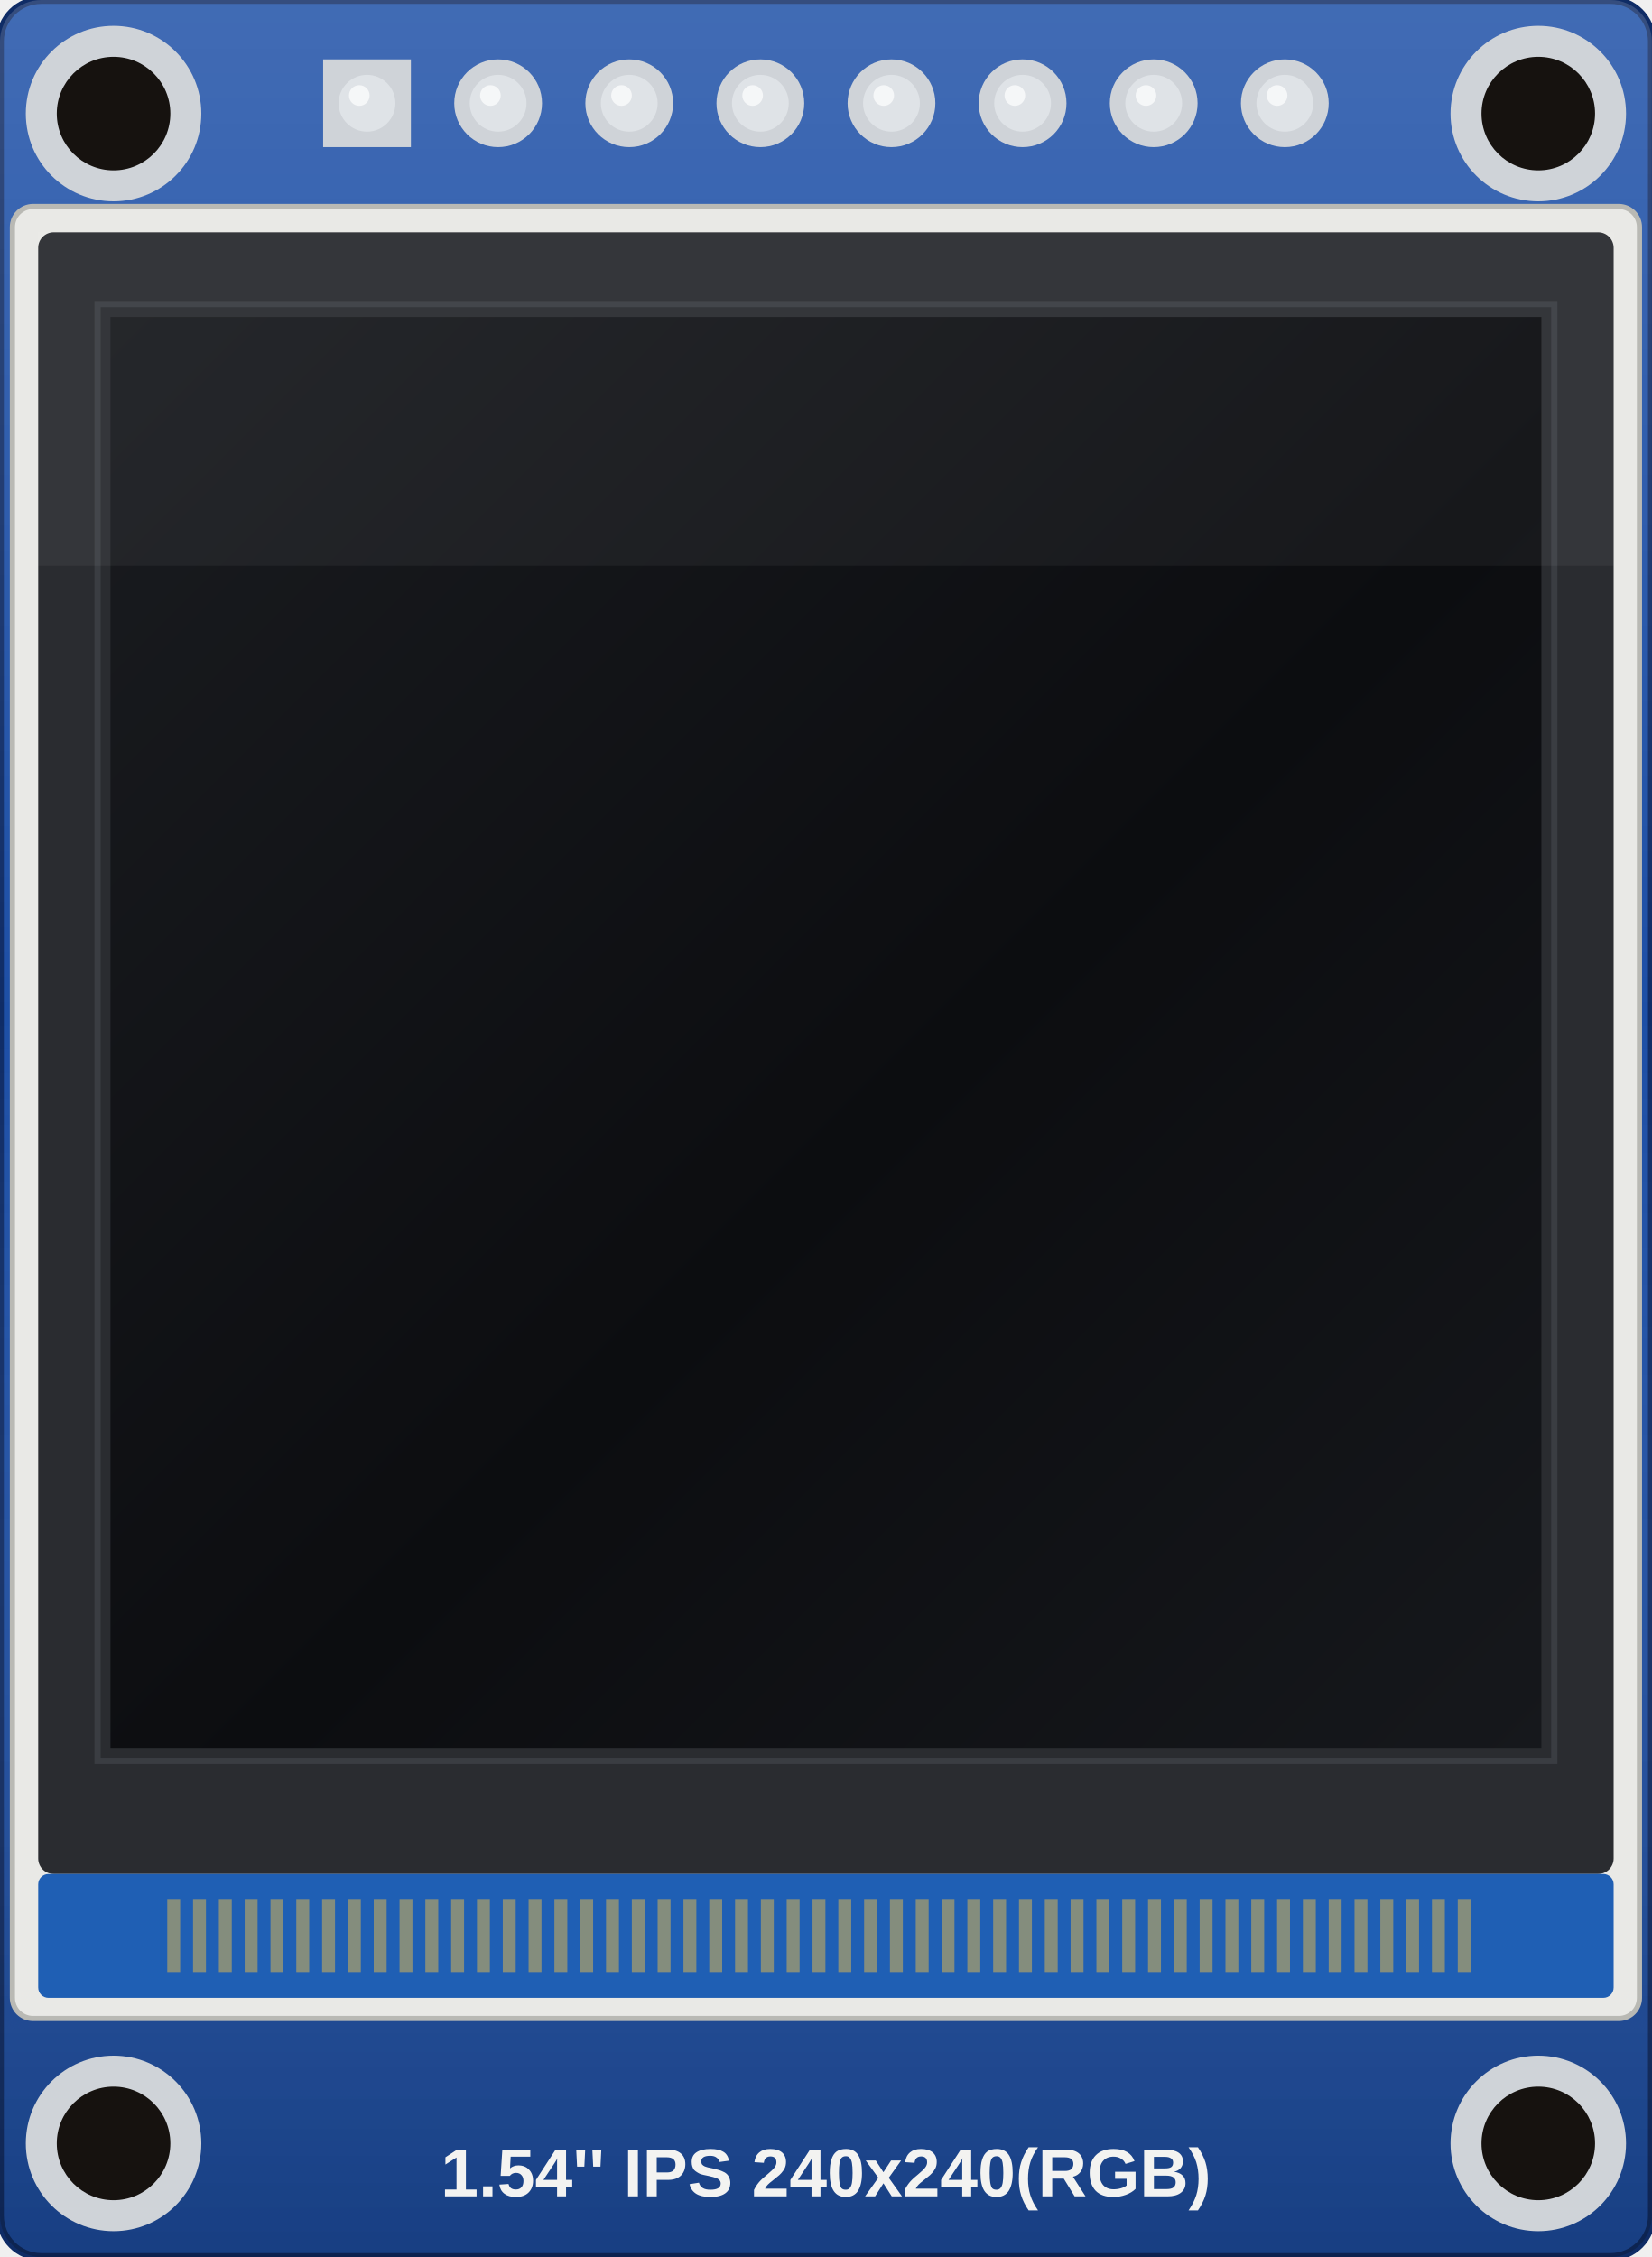
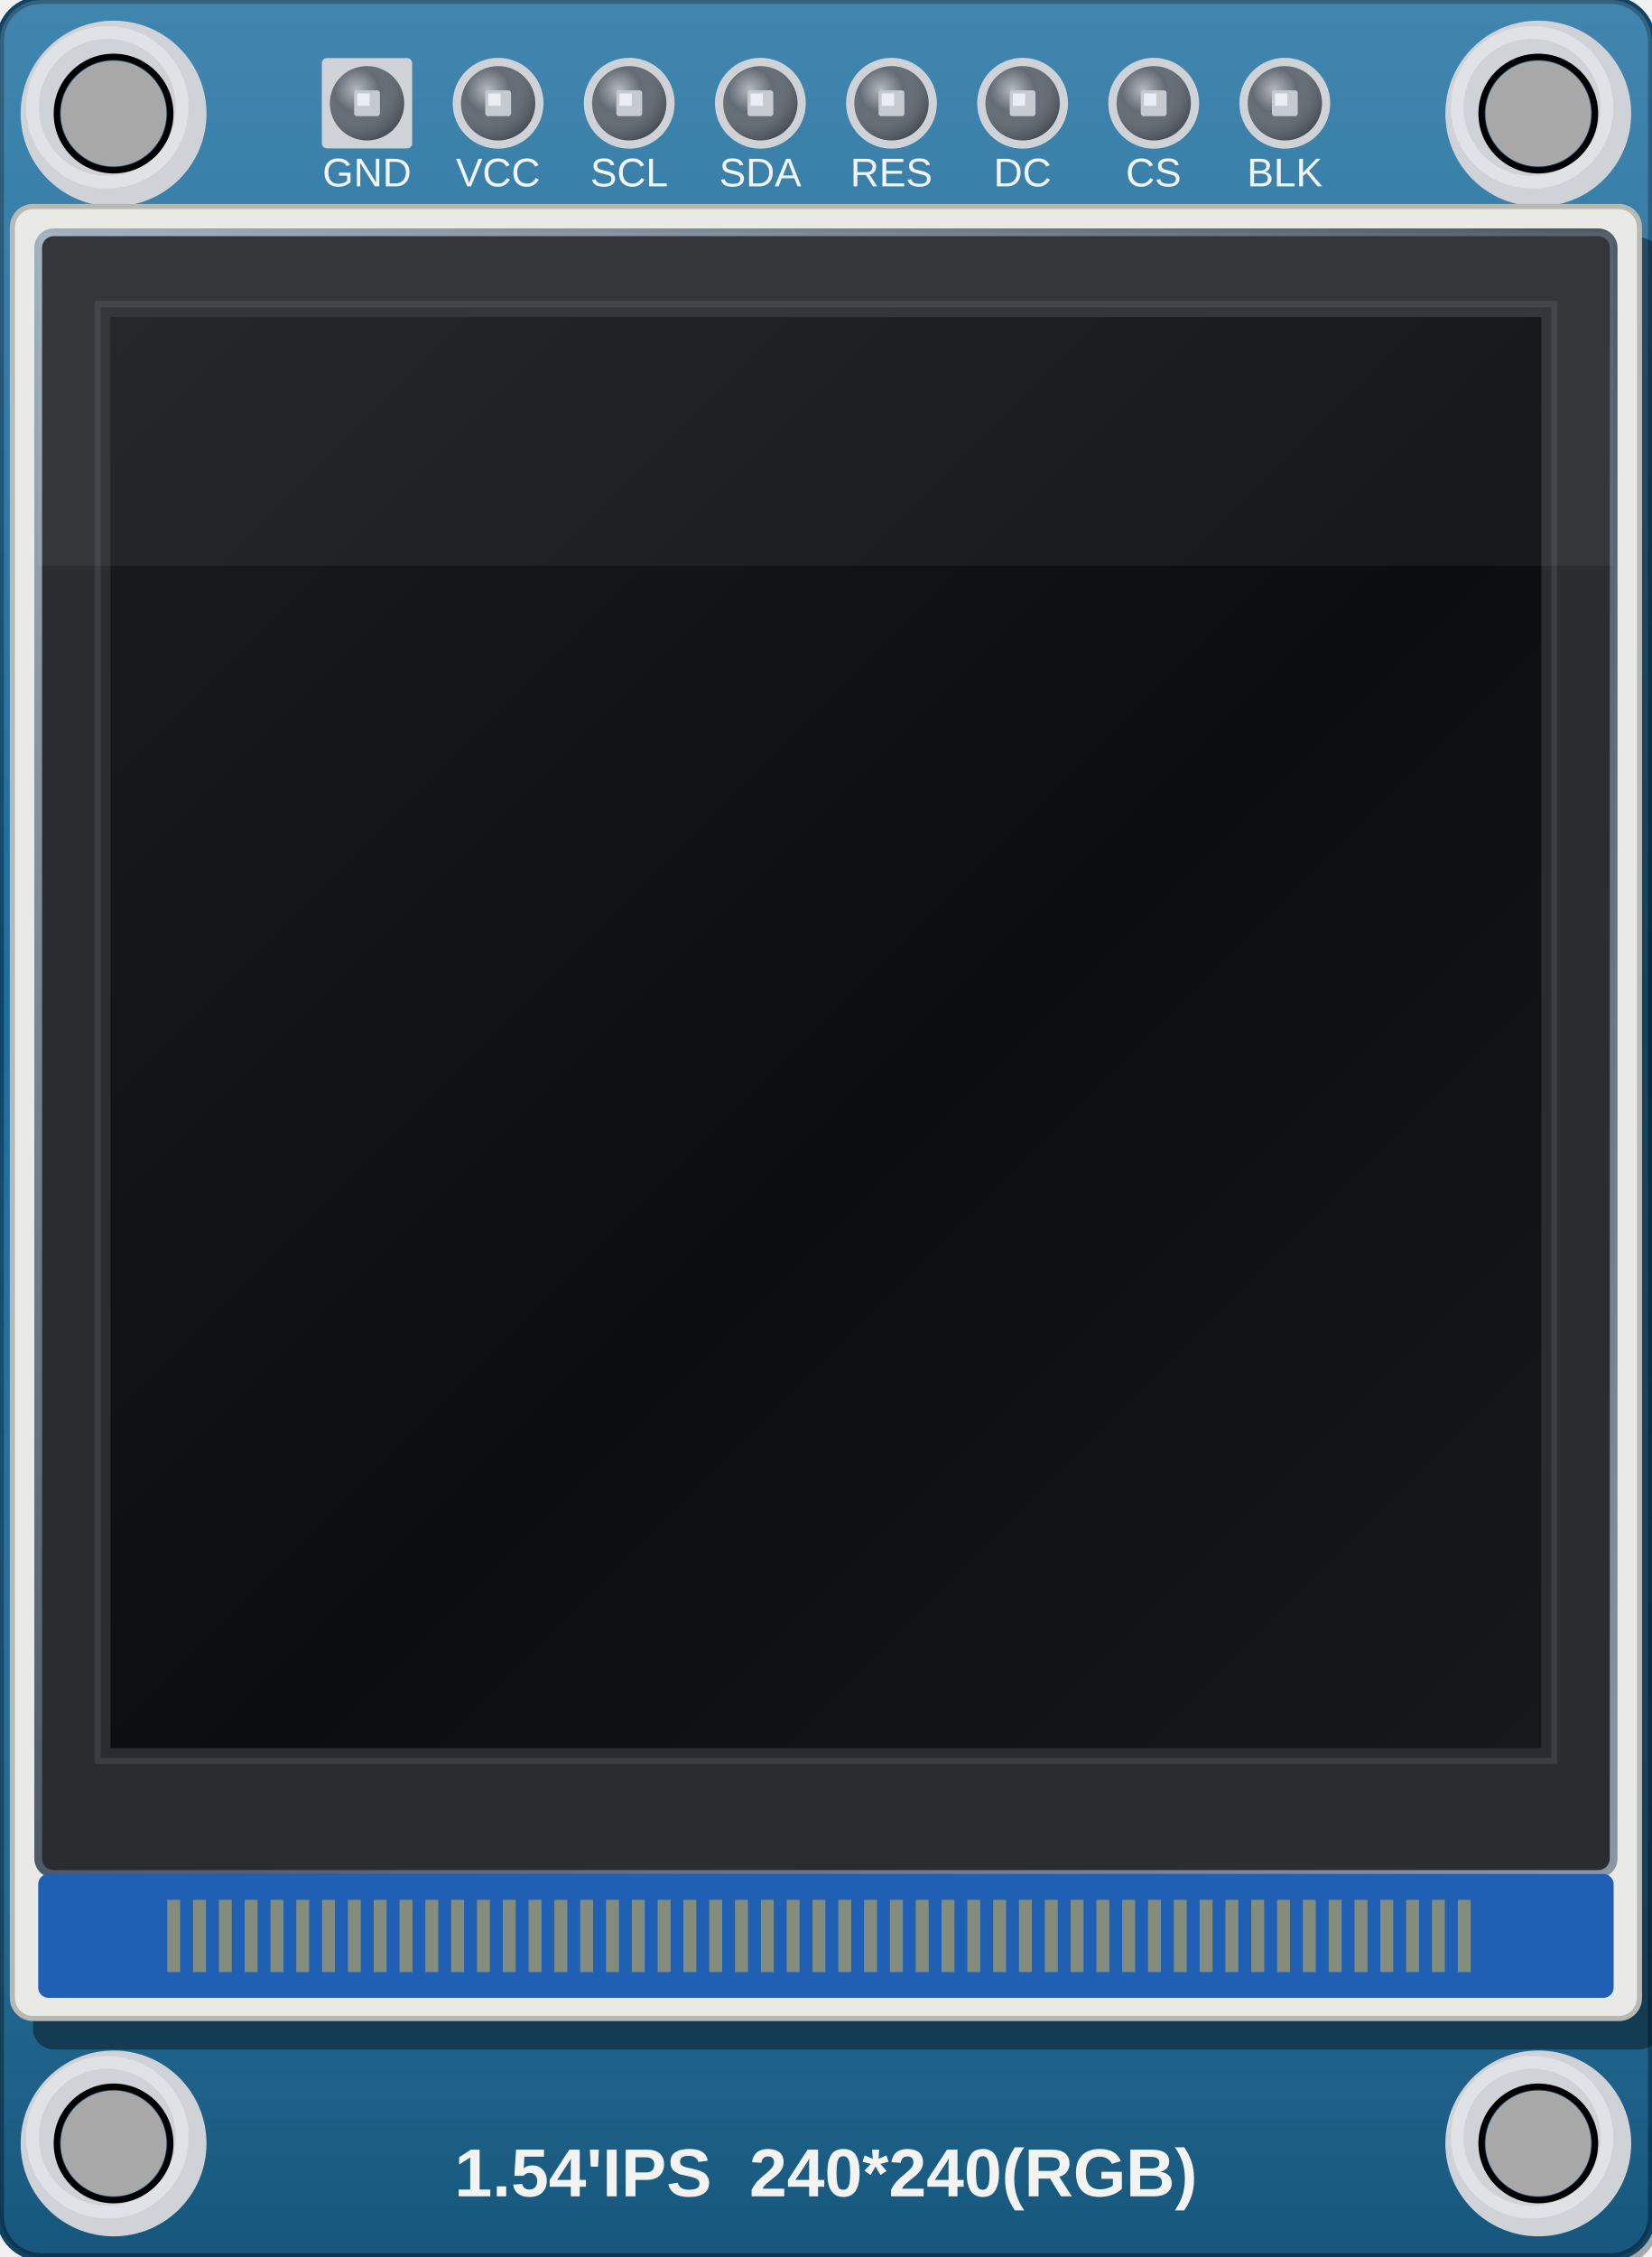
<svg xmlns="http://www.w3.org/2000/svg" version="1.1" width="120.945px" height="165.241px" viewBox="0 0 120.945 165.241">
  <defs>
    <linearGradient id="luz" x1="0" y1="0" x2="0" y2="1">
      <stop offset="0" stop-color="#ffffff" stop-opacity="0.16" />
      <stop offset="0.45" stop-color="#ffffff" stop-opacity="0" />
      <stop offset="1" stop-color="#000000" stop-opacity="0.22" />
    </linearGradient>
    <linearGradient id="metal" x1="0" y1="0" x2="0" y2="1">
      <stop offset="0" stop-color="#f4f6f8" />
      <stop offset="0.5" stop-color="#b9bfc6" />
      <stop offset="1" stop-color="#868d95" />
    </linearGradient>
    <linearGradient id="metal-h" x1="0" y1="0" x2="1" y2="0">
      <stop offset="0" stop-color="#8a9199" />
      <stop offset="0.35" stop-color="#eef1f4" />
      <stop offset="0.7" stop-color="#b3b9c0" />
      <stop offset="1" stop-color="#7c838b" />
    </linearGradient>
    <radialGradient id="lata" cx="0.4" cy="0.38" r="0.66">
      <stop offset="0" stop-color="#f6f8fa" />
      <stop offset="0.6" stop-color="#c3c9cf" />
      <stop offset="1" stop-color="#8c939b" />
    </radialGradient>
    <linearGradient id="plastico" x1="0" y1="0" x2="0" y2="1">
      <stop offset="0" stop-color="#3a3c40" />
      <stop offset="1" stop-color="#16171a" />
    </linearGradient>
    <linearGradient id="ouro" x1="0" y1="0" x2="0" y2="1">
      <stop offset="0" stop-color="#f4dc8c" />
      <stop offset="1" stop-color="#b88a2c" />
    </linearGradient>
+     <radialGradient id="solda" cx="0.36" cy="0.32" r="0.78">
+       <stop offset="0" stop-color="#ffffff" stop-opacity="0.55" />
+       <stop offset="0.38" stop-color="#ffffff" stop-opacity="0.06" />
+       <stop offset="1" stop-color="#000000" stop-opacity="0.35" />
+     </radialGradient>
+     <linearGradient id="vidro-borda" x1="0" y1="0" x2="1" y2="1">
+       <stop offset="0" stop-color="#9fb0bf" />
+       <stop offset="0.5" stop-color="#4d5966" />
+       <stop offset="1" stop-color="#8996a3" />
+     </linearGradient>
+     <pattern id="trama" x="0" y="0" width="2.4" height="2.4" patternUnits="userSpaceOnUse" patternTransform="rotate(40)">
+       <rect width="2.4" height="2.4" fill="#1e1f23" />
+       <rect width="2.4" height="1.1" fill="#2b2c31" />
+     </pattern>
    <linearGradient id="vidro-tft" x1="0" y1="0" x2="1" y2="1">
      <stop offset="0" stop-color="#1a1c20" />
      <stop offset="0.55" stop-color="#0c0d10" />
      <stop offset="1" stop-color="#16181c" />
    </linearGradient>
  </defs>
-   <rect x="0" y="0" width="120.945" height="165.241" rx="3.024" fill="#1d4fa6" stroke="#0f2c66" stroke-width="0.567" />
-   <rect x="0" y="0" width="120.945" height="165.241" rx="3.024" fill="url(#luz)" />
-   <circle cx="8.315" cy="8.315" r="6.425" fill="#cfd3d8" />
-   <circle cx="8.315" cy="8.315" r="4.157" fill="#16120f" />
-   <circle cx="8.315" cy="156.926" r="6.425" fill="#cfd3d8" />
-   <circle cx="8.315" cy="156.926" r="4.157" fill="#16120f" />
-   <circle cx="112.63" cy="8.315" r="6.425" fill="#cfd3d8" />
-   <circle cx="112.63" cy="8.315" r="4.157" fill="#16120f" />
-   <circle cx="112.63" cy="156.926" r="6.425" fill="#cfd3d8" />
-   <circle cx="112.63" cy="156.926" r="4.157" fill="#16120f" />
+   <rect x="0.454" y="0.605" width="120.945" height="165.241" rx="3.024" fill="#000000" fill-opacity="0.3" />
+   <path fill-rule="evenodd" d="M3.024 0 L117.921 0 A3.024 3.024 0 0 1 120.945 3.024 L120.945 162.217 A3.024 3.024 0 0 1 117.921 165.241 L3.024 165.241 A3.024 3.024 0 0 1 0 162.217 L0 3.024 A3.024 3.024 0 0 1 3.024 0 Z M4.157 8.315 A4.157 4.157 0 1 0 12.472 8.315 A4.157 4.157 0 1 0 4.157 8.315 Z M4.157 156.926 A4.157 4.157 0 1 0 12.472 156.926 A4.157 4.157 0 1 0 4.157 156.926 Z M108.472 8.315 A4.157 4.157 0 1 0 116.787 8.315 A4.157 4.157 0 1 0 108.472 8.315 Z M108.472 156.926 A4.157 4.157 0 1 0 116.787 156.926 A4.157 4.157 0 1 0 108.472 156.926 Z" fill="#1c6e9e" stroke="#0f4466" stroke-width="0.567" />
+   <path fill-rule="evenodd" d="M3.024 0 L117.921 0 A3.024 3.024 0 0 1 120.945 3.024 L120.945 162.217 A3.024 3.024 0 0 1 117.921 165.241 L3.024 165.241 A3.024 3.024 0 0 1 0 162.217 L0 3.024 A3.024 3.024 0 0 1 3.024 0 Z M4.157 8.315 A4.157 4.157 0 1 0 12.472 8.315 A4.157 4.157 0 1 0 4.157 8.315 Z M4.157 156.926 A4.157 4.157 0 1 0 12.472 156.926 A4.157 4.157 0 1 0 4.157 156.926 Z M108.472 8.315 A4.157 4.157 0 1 0 116.787 8.315 A4.157 4.157 0 1 0 108.472 8.315 Z M108.472 156.926 A4.157 4.157 0 1 0 116.787 156.926 A4.157 4.157 0 1 0 108.472 156.926 Z" fill="url(#luz)" />
+   <circle cx="8.315" cy="8.315" r="5.48" fill="none" stroke="#cfd3d8" stroke-width="2.646" />
+   <circle stroke-opacity="0.35" cx="7.861" cy="7.861" r="5.48" fill="none" stroke="#ffffff" stroke-width="0.926" />
+   <circle cx="8.315" cy="8.315" r="4.157" fill="none" stroke="#000000" stroke-width="0.454" />
+   <circle cx="8.315" cy="156.926" r="5.48" fill="none" stroke="#cfd3d8" stroke-width="2.646" />
+   <circle stroke-opacity="0.35" cx="7.861" cy="156.472" r="5.48" fill="none" stroke="#ffffff" stroke-width="0.926" />
+   <circle cx="8.315" cy="156.926" r="4.157" fill="none" stroke="#000000" stroke-width="0.454" />
+   <circle cx="112.63" cy="8.315" r="5.48" fill="none" stroke="#cfd3d8" stroke-width="2.646" />
+   <circle stroke-opacity="0.35" cx="112.176" cy="7.861" r="5.48" fill="none" stroke="#ffffff" stroke-width="0.926" />
+   <circle cx="112.63" cy="8.315" r="4.157" fill="none" stroke="#000000" stroke-width="0.454" />
+   <circle cx="112.63" cy="156.926" r="5.48" fill="none" stroke="#cfd3d8" stroke-width="2.646" />
+   <circle stroke-opacity="0.35" cx="112.176" cy="156.472" r="5.48" fill="none" stroke="#ffffff" stroke-width="0.926" />
+   <circle cx="112.63" cy="156.926" r="4.157" fill="none" stroke="#000000" stroke-width="0.454" />
+   <rect x="2.419" y="17.386" width="119.131" height="132.661" rx="1.512" fill="#000000" fill-opacity="0.4" />
  <rect x="0.907" y="15.118" width="119.131" height="132.661" rx="1.512" fill="#e9e9e6" stroke="#b9b9b4" stroke-width="0.378" />
  <rect x="2.797" y="17.008" width="115.351" height="120.189" rx="1.134" fill="#2a2c30" />
  <rect x="8.088" y="23.206" width="104.769" height="104.769" fill="url(#vidro-tft)" />
  <rect x="7.143" y="22.261" width="106.658" height="106.658" fill="none" stroke="#3a3d42" stroke-width="0.454" />
+   <rect x="2.797" y="17.008" width="115.351" height="120.189" rx="1.134" fill="none" stroke="url(#vidro-borda)" stroke-width="0.567" />
  <rect x="2.797" y="137.197" width="115.351" height="9.071" rx="0.756" fill="#1f5fb4" />
  <rect x="12.246" y="139.087" width="0.945" height="5.291" fill="#d7b350" fill-opacity="0.55" />
  <rect x="14.135" y="139.087" width="0.945" height="5.291" fill="#d7b350" fill-opacity="0.55" />
  <rect x="16.025" y="139.087" width="0.945" height="5.291" fill="#d7b350" fill-opacity="0.55" />
  <rect x="17.915" y="139.087" width="0.945" height="5.291" fill="#d7b350" fill-opacity="0.55" />
  <rect x="19.805" y="139.087" width="0.945" height="5.291" fill="#d7b350" fill-opacity="0.55" />
  <rect x="21.694" y="139.087" width="0.945" height="5.291" fill="#d7b350" fill-opacity="0.55" />
  <rect x="23.584" y="139.087" width="0.945" height="5.291" fill="#d7b350" fill-opacity="0.55" />
  <rect x="25.474" y="139.087" width="0.945" height="5.291" fill="#d7b350" fill-opacity="0.55" />
  <rect x="27.364" y="139.087" width="0.945" height="5.291" fill="#d7b350" fill-opacity="0.55" />
  <rect x="29.254" y="139.087" width="0.945" height="5.291" fill="#d7b350" fill-opacity="0.55" />
  <rect x="31.143" y="139.087" width="0.945" height="5.291" fill="#d7b350" fill-opacity="0.55" />
  <rect x="33.033" y="139.087" width="0.945" height="5.291" fill="#d7b350" fill-opacity="0.55" />
  <rect x="34.923" y="139.087" width="0.945" height="5.291" fill="#d7b350" fill-opacity="0.55" />
  <rect x="36.813" y="139.087" width="0.945" height="5.291" fill="#d7b350" fill-opacity="0.55" />
  <rect x="38.702" y="139.087" width="0.945" height="5.291" fill="#d7b350" fill-opacity="0.55" />
  <rect x="40.592" y="139.087" width="0.945" height="5.291" fill="#d7b350" fill-opacity="0.55" />
  <rect x="42.482" y="139.087" width="0.945" height="5.291" fill="#d7b350" fill-opacity="0.55" />
  <rect x="44.372" y="139.087" width="0.945" height="5.291" fill="#d7b350" fill-opacity="0.55" />
  <rect x="46.261" y="139.087" width="0.945" height="5.291" fill="#d7b350" fill-opacity="0.55" />
  <rect x="48.151" y="139.087" width="0.945" height="5.291" fill="#d7b350" fill-opacity="0.55" />
  <rect x="50.041" y="139.087" width="0.945" height="5.291" fill="#d7b350" fill-opacity="0.55" />
  <rect x="51.931" y="139.087" width="0.945" height="5.291" fill="#d7b350" fill-opacity="0.55" />
  <rect x="53.82" y="139.087" width="0.945" height="5.291" fill="#d7b350" fill-opacity="0.55" />
  <rect x="55.71" y="139.087" width="0.945" height="5.291" fill="#d7b350" fill-opacity="0.55" />
  <rect x="57.6" y="139.087" width="0.945" height="5.291" fill="#d7b350" fill-opacity="0.55" />
  <rect x="59.49" y="139.087" width="0.945" height="5.291" fill="#d7b350" fill-opacity="0.55" />
  <rect x="61.38" y="139.087" width="0.945" height="5.291" fill="#d7b350" fill-opacity="0.55" />
  <rect x="63.269" y="139.087" width="0.945" height="5.291" fill="#d7b350" fill-opacity="0.55" />
  <rect x="65.159" y="139.087" width="0.945" height="5.291" fill="#d7b350" fill-opacity="0.55" />
  <rect x="67.049" y="139.087" width="0.945" height="5.291" fill="#d7b350" fill-opacity="0.55" />
  <rect x="68.939" y="139.087" width="0.945" height="5.291" fill="#d7b350" fill-opacity="0.55" />
  <rect x="70.828" y="139.087" width="0.945" height="5.291" fill="#d7b350" fill-opacity="0.55" />
  <rect x="72.718" y="139.087" width="0.945" height="5.291" fill="#d7b350" fill-opacity="0.55" />
  <rect x="74.608" y="139.087" width="0.945" height="5.291" fill="#d7b350" fill-opacity="0.55" />
  <rect x="76.498" y="139.087" width="0.945" height="5.291" fill="#d7b350" fill-opacity="0.55" />
  <rect x="78.387" y="139.087" width="0.945" height="5.291" fill="#d7b350" fill-opacity="0.55" />
  <rect x="80.277" y="139.087" width="0.945" height="5.291" fill="#d7b350" fill-opacity="0.55" />
  <rect x="82.167" y="139.087" width="0.945" height="5.291" fill="#d7b350" fill-opacity="0.55" />
  <rect x="84.057" y="139.087" width="0.945" height="5.291" fill="#d7b350" fill-opacity="0.55" />
  <rect x="85.946" y="139.087" width="0.945" height="5.291" fill="#d7b350" fill-opacity="0.55" />
  <rect x="87.836" y="139.087" width="0.945" height="5.291" fill="#d7b350" fill-opacity="0.55" />
  <rect x="89.726" y="139.087" width="0.945" height="5.291" fill="#d7b350" fill-opacity="0.55" />
  <rect x="91.616" y="139.087" width="0.945" height="5.291" fill="#d7b350" fill-opacity="0.55" />
  <rect x="93.506" y="139.087" width="0.945" height="5.291" fill="#d7b350" fill-opacity="0.55" />
  <rect x="95.395" y="139.087" width="0.945" height="5.291" fill="#d7b350" fill-opacity="0.55" />
  <rect x="97.285" y="139.087" width="0.945" height="5.291" fill="#d7b350" fill-opacity="0.55" />
  <rect x="99.175" y="139.087" width="0.945" height="5.291" fill="#d7b350" fill-opacity="0.55" />
  <rect x="101.065" y="139.087" width="0.945" height="5.291" fill="#d7b350" fill-opacity="0.55" />
  <rect x="102.954" y="139.087" width="0.945" height="5.291" fill="#d7b350" fill-opacity="0.55" />
  <rect x="104.844" y="139.087" width="0.945" height="5.291" fill="#d7b350" fill-opacity="0.55" />
  <rect x="106.734" y="139.087" width="0.945" height="5.291" fill="#d7b350" fill-opacity="0.55" />
  <rect x="2.797" y="17.008" width="115.351" height="24.416" fill="#ffffff" fill-opacity="0.05" />
-   <rect x="23.66" y="4.346" width="6.425" height="6.425" fill="#cfd3d8" />
-   <circle cx="26.872" cy="7.559" r="2.079" fill="#dfe3e7" />
-   <circle cx="26.306" cy="6.992" r="0.756" fill="#ffffff" fill-opacity="0.7" />
-   <circle cx="36.472" cy="7.559" r="3.213" fill="#cfd3d8" />
-   <circle cx="36.472" cy="7.559" r="2.079" fill="#dfe3e7" />
-   <circle cx="35.906" cy="6.992" r="0.756" fill="#ffffff" fill-opacity="0.7" />
-   <circle cx="46.072" cy="7.559" r="3.213" fill="#cfd3d8" />
-   <circle cx="46.072" cy="7.559" r="2.079" fill="#dfe3e7" />
-   <circle cx="45.506" cy="6.992" r="0.756" fill="#ffffff" fill-opacity="0.7" />
-   <circle cx="55.672" cy="7.559" r="3.213" fill="#cfd3d8" />
-   <circle cx="55.672" cy="7.559" r="2.079" fill="#dfe3e7" />
-   <circle cx="55.106" cy="6.992" r="0.756" fill="#ffffff" fill-opacity="0.7" />
-   <circle cx="65.272" cy="7.559" r="3.213" fill="#cfd3d8" />
-   <circle cx="65.272" cy="7.559" r="2.079" fill="#dfe3e7" />
-   <circle cx="64.706" cy="6.992" r="0.756" fill="#ffffff" fill-opacity="0.7" />
-   <circle cx="74.872" cy="7.559" r="3.213" fill="#cfd3d8" />
-   <circle cx="74.872" cy="7.559" r="2.079" fill="#dfe3e7" />
-   <circle cx="74.306" cy="6.992" r="0.756" fill="#ffffff" fill-opacity="0.7" />
-   <circle cx="84.472" cy="7.559" r="3.213" fill="#cfd3d8" />
-   <circle cx="84.472" cy="7.559" r="2.079" fill="#dfe3e7" />
-   <circle cx="83.906" cy="6.992" r="0.756" fill="#ffffff" fill-opacity="0.7" />
-   <circle cx="94.072" cy="7.559" r="3.213" fill="#cfd3d8" />
-   <circle cx="94.072" cy="7.559" r="2.079" fill="#dfe3e7" />
-   <circle cx="93.506" cy="6.992" r="0.756" fill="#ffffff" fill-opacity="0.7" />
-   <text transform="translate(60.472 158.816) rotate(0)" x="0" y="1.984" font-family="Arial" font-weight="bold" font-size="4.961" fill="#f3f3f1" text-anchor="middle">1.54'' IPS 240x240(RGB)</text>
+   <rect x="23.565" y="4.252" width="6.614" height="6.614" rx="0.378" fill="#cfd3d8" />
+   <circle cx="26.872" cy="7.559" r="2.721" fill="#59626c" />
+   <circle cx="26.872" cy="7.559" r="2.721" fill="url(#solda)" />
+   <rect x="25.928" y="6.614" width="1.89" height="1.89" rx="0.189" fill="#c4cad0" />
+   <rect x="26.154" y="6.841" width="0.907" height="0.907" fill="#f4f6f8" fill-opacity="0.8" />
+   <text transform="translate(26.872 12.472) rotate(0)" x="0" y="1.172" font-family="Arial" font-weight="normal" font-size="2.929" fill="#f3f3f1" text-anchor="middle">GND</text>
+   <circle cx="36.472" cy="7.559" r="3.326" fill="#cfd3d8" />
+   <circle cx="36.472" cy="7.559" r="2.721" fill="#59626c" />
+   <circle cx="36.472" cy="7.559" r="2.721" fill="url(#solda)" />
+   <rect x="35.528" y="6.614" width="1.89" height="1.89" rx="0.189" fill="#c4cad0" />
+   <rect x="35.754" y="6.841" width="0.907" height="0.907" fill="#f4f6f8" fill-opacity="0.8" />
+   <text transform="translate(36.472 12.472) rotate(0)" x="0" y="1.172" font-family="Arial" font-weight="normal" font-size="2.929" fill="#f3f3f1" text-anchor="middle">VCC</text>
+   <circle cx="46.072" cy="7.559" r="3.326" fill="#cfd3d8" />
+   <circle cx="46.072" cy="7.559" r="2.721" fill="#59626c" />
+   <circle cx="46.072" cy="7.559" r="2.721" fill="url(#solda)" />
+   <rect x="45.128" y="6.614" width="1.89" height="1.89" rx="0.189" fill="#c4cad0" />
+   <rect x="45.354" y="6.841" width="0.907" height="0.907" fill="#f4f6f8" fill-opacity="0.8" />
+   <text transform="translate(46.072 12.472) rotate(0)" x="0" y="1.172" font-family="Arial" font-weight="normal" font-size="2.929" fill="#f3f3f1" text-anchor="middle">SCL</text>
+   <circle cx="55.672" cy="7.559" r="3.326" fill="#cfd3d8" />
+   <circle cx="55.672" cy="7.559" r="2.721" fill="#59626c" />
+   <circle cx="55.672" cy="7.559" r="2.721" fill="url(#solda)" />
+   <rect x="54.728" y="6.614" width="1.89" height="1.89" rx="0.189" fill="#c4cad0" />
+   <rect x="54.954" y="6.841" width="0.907" height="0.907" fill="#f4f6f8" fill-opacity="0.8" />
+   <text transform="translate(55.672 12.472) rotate(0)" x="0" y="1.172" font-family="Arial" font-weight="normal" font-size="2.929" fill="#f3f3f1" text-anchor="middle">SDA</text>
+   <circle cx="65.272" cy="7.559" r="3.326" fill="#cfd3d8" />
+   <circle cx="65.272" cy="7.559" r="2.721" fill="#59626c" />
+   <circle cx="65.272" cy="7.559" r="2.721" fill="url(#solda)" />
+   <rect x="64.328" y="6.614" width="1.89" height="1.89" rx="0.189" fill="#c4cad0" />
+   <rect x="64.554" y="6.841" width="0.907" height="0.907" fill="#f4f6f8" fill-opacity="0.8" />
+   <text transform="translate(65.272 12.472) rotate(0)" x="0" y="1.172" font-family="Arial" font-weight="normal" font-size="2.929" fill="#f3f3f1" text-anchor="middle">RES</text>
+   <circle cx="74.872" cy="7.559" r="3.326" fill="#cfd3d8" />
+   <circle cx="74.872" cy="7.559" r="2.721" fill="#59626c" />
+   <circle cx="74.872" cy="7.559" r="2.721" fill="url(#solda)" />
+   <rect x="73.928" y="6.614" width="1.89" height="1.89" rx="0.189" fill="#c4cad0" />
+   <rect x="74.154" y="6.841" width="0.907" height="0.907" fill="#f4f6f8" fill-opacity="0.8" />
+   <text transform="translate(74.872 12.472) rotate(0)" x="0" y="1.172" font-family="Arial" font-weight="normal" font-size="2.929" fill="#f3f3f1" text-anchor="middle">DC</text>
+   <circle cx="84.472" cy="7.559" r="3.326" fill="#cfd3d8" />
+   <circle cx="84.472" cy="7.559" r="2.721" fill="#59626c" />
+   <circle cx="84.472" cy="7.559" r="2.721" fill="url(#solda)" />
+   <rect x="83.528" y="6.614" width="1.89" height="1.89" rx="0.189" fill="#c4cad0" />
+   <rect x="83.754" y="6.841" width="0.907" height="0.907" fill="#f4f6f8" fill-opacity="0.8" />
+   <text transform="translate(84.472 12.472) rotate(0)" x="0" y="1.172" font-family="Arial" font-weight="normal" font-size="2.929" fill="#f3f3f1" text-anchor="middle">CS</text>
+   <circle cx="94.072" cy="7.559" r="3.326" fill="#cfd3d8" />
+   <circle cx="94.072" cy="7.559" r="2.721" fill="#59626c" />
+   <circle cx="94.072" cy="7.559" r="2.721" fill="url(#solda)" />
+   <rect x="93.128" y="6.614" width="1.89" height="1.89" rx="0.189" fill="#c4cad0" />
+   <rect x="93.354" y="6.841" width="0.907" height="0.907" fill="#f4f6f8" fill-opacity="0.8" />
+   <text transform="translate(94.072 12.472) rotate(0)" x="0" y="1.172" font-family="Arial" font-weight="normal" font-size="2.929" fill="#f3f3f1" text-anchor="middle">BLK</text>
+   <text transform="translate(60.472 158.816) rotate(0)" x="0" y="1.984" font-family="Arial" font-weight="bold" font-size="4.961" fill="#f3f3f1" text-anchor="middle">1.54'IPS  240*240(RGB)</text>
</svg>
